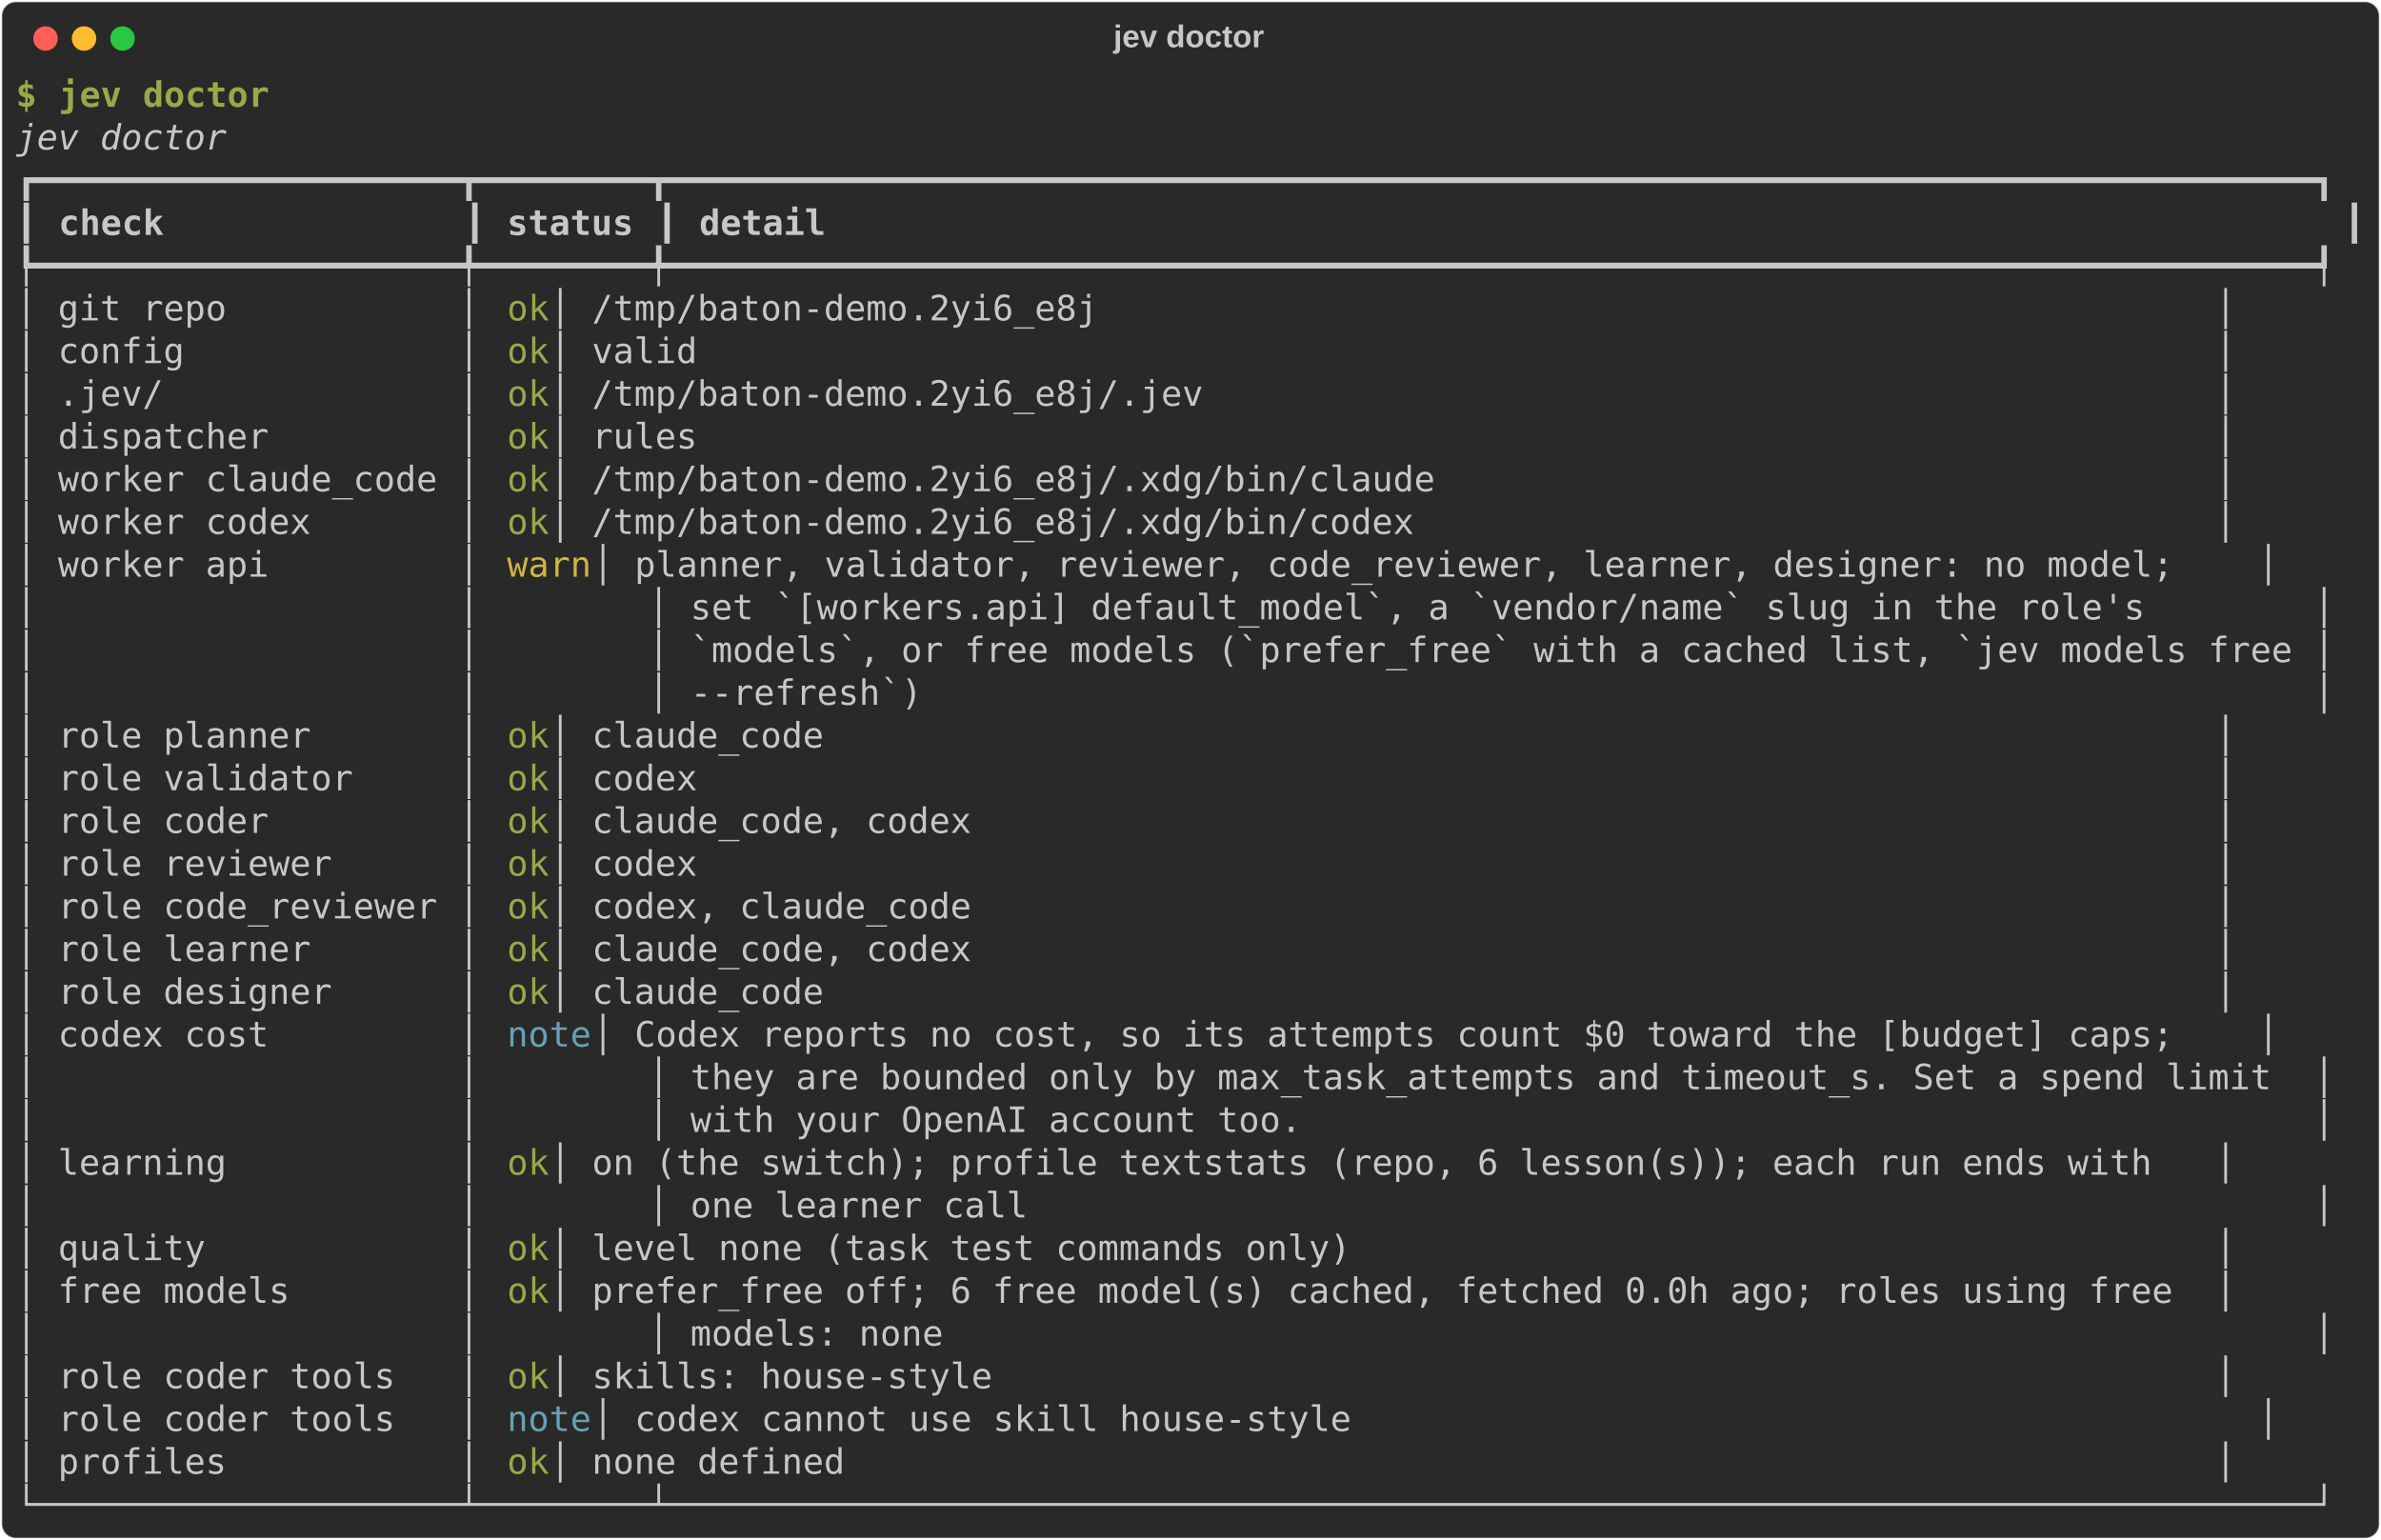
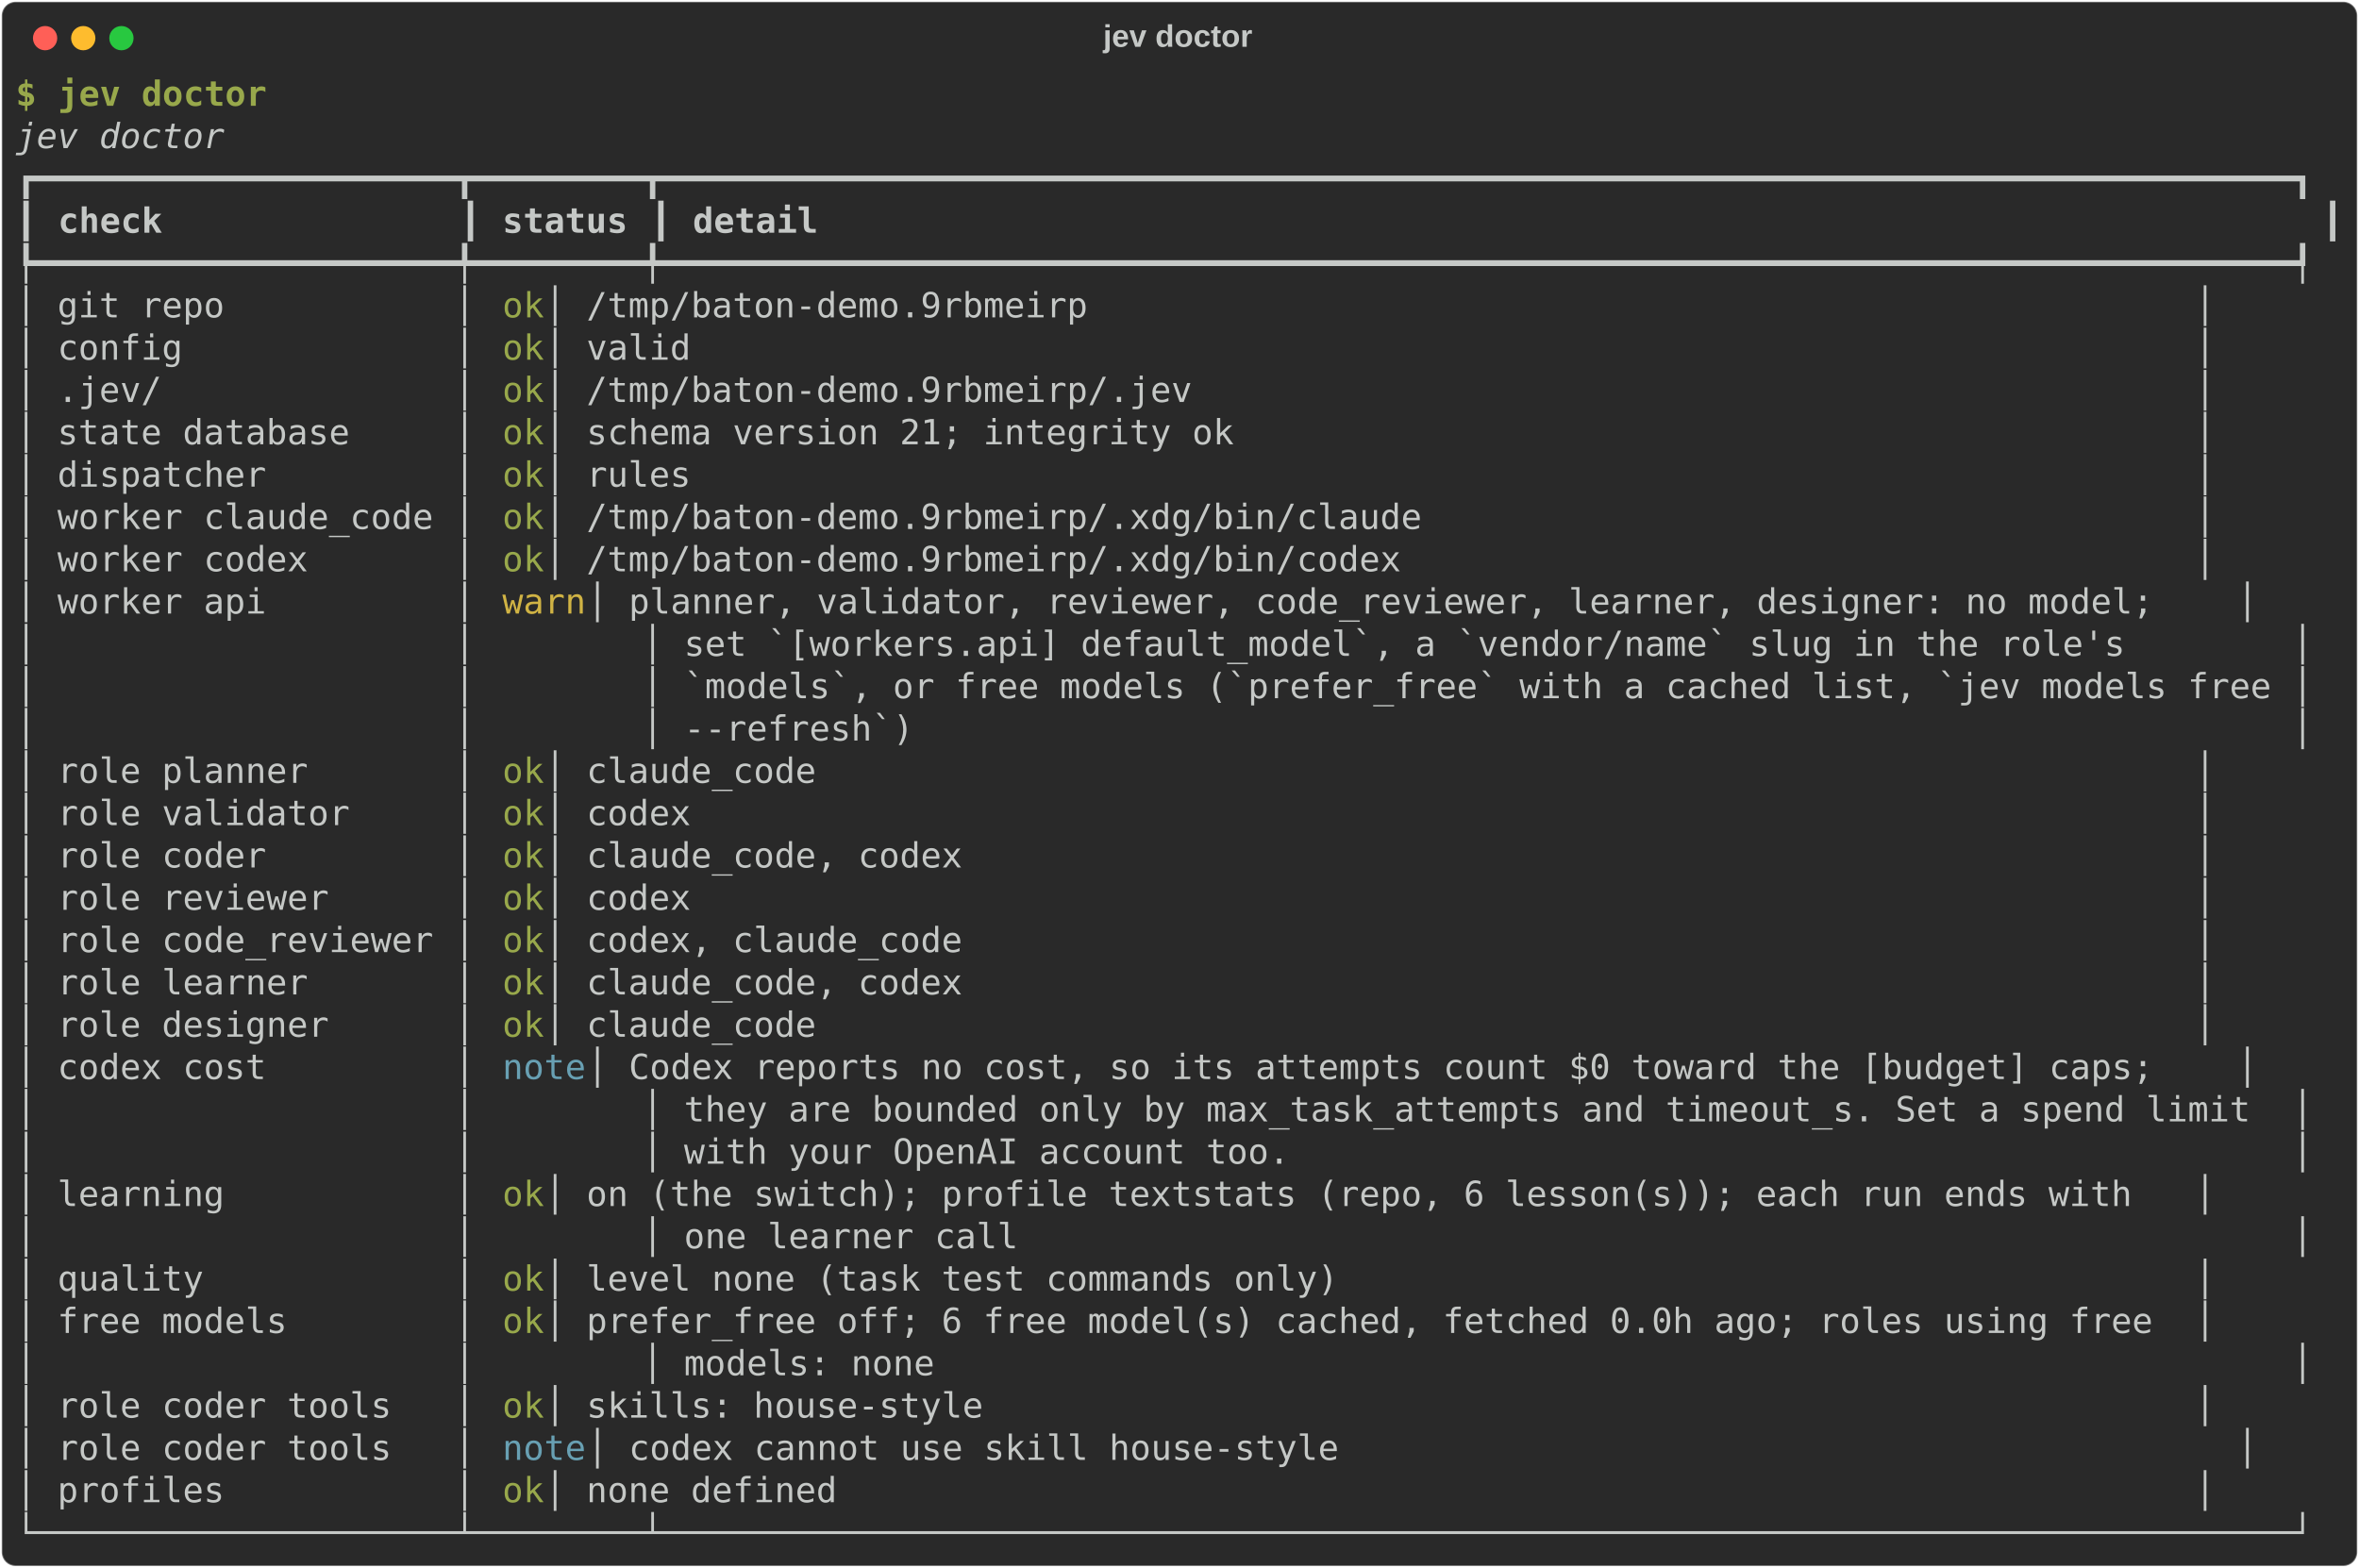
- <svg xmlns="http://www.w3.org/2000/svg" class="rich-terminal" viewBox="0 0 1360 879.6">
+ <svg xmlns="http://www.w3.org/2000/svg" class="rich-terminal" viewBox="0 0 1360 904.0">
  <style>

    @font-face {
        font-family: "Fira Code";
        src: local("FiraCode-Regular"),
                url("https://cdnjs.cloudflare.com/ajax/libs/firacode/6.2.0/woff2/FiraCode-Regular.woff2") format("woff2"),
                url("https://cdnjs.cloudflare.com/ajax/libs/firacode/6.2.0/woff/FiraCode-Regular.woff") format("woff");
        font-style: normal;
        font-weight: 400;
    }
    @font-face {
        font-family: "Fira Code";
        src: local("FiraCode-Bold"),
                url("https://cdnjs.cloudflare.com/ajax/libs/firacode/6.2.0/woff2/FiraCode-Bold.woff2") format("woff2"),
                url("https://cdnjs.cloudflare.com/ajax/libs/firacode/6.2.0/woff/FiraCode-Bold.woff") format("woff");
        font-style: bold;
        font-weight: 700;
    }

-     .terminal-2050257564-matrix {
+     .terminal-3809588152-matrix {
        font-family: Fira Code, monospace;
        font-size: 20px;
        line-height: 24.4px;
        font-variant-east-asian: full-width;
    }

-     .terminal-2050257564-title {
+     .terminal-3809588152-title {
        font-size: 18px;
        font-weight: bold;
        font-family: arial;
    }

-     .terminal-2050257564-r1 { fill: #98a84b;font-weight: bold }
- .terminal-2050257564-r2 { fill: #c5c8c6 }
- .terminal-2050257564-r3 { fill: #c5c8c6;font-style: italic; }
- .terminal-2050257564-r4 { fill: #c5c8c6;font-weight: bold }
- .terminal-2050257564-r5 { fill: #98a84b }
- .terminal-2050257564-r6 { fill: #d0b344 }
- .terminal-2050257564-r7 { fill: #68a0b3 }
+     .terminal-3809588152-r1 { fill: #98a84b;font-weight: bold }
+ .terminal-3809588152-r2 { fill: #c5c8c6 }
+ .terminal-3809588152-r3 { fill: #c5c8c6;font-style: italic; }
+ .terminal-3809588152-r4 { fill: #c5c8c6;font-weight: bold }
+ .terminal-3809588152-r5 { fill: #98a84b }
+ .terminal-3809588152-r6 { fill: #d0b344 }
+ .terminal-3809588152-r7 { fill: #68a0b3 }
    </style>
  <defs>
-     <clipPath id="terminal-2050257564-clip-terminal">
-       <rect x="0" y="0" width="1341.0" height="828.6" />
-     </clipPath>
-     <clipPath id="terminal-2050257564-line-0">
+     <clipPath id="terminal-3809588152-clip-terminal">
+       <rect x="0" y="0" width="1341.0" height="853.0" />
+     </clipPath>
+     <clipPath id="terminal-3809588152-line-0">
      <rect x="0" y="1.5" width="1342" height="24.65" />
    </clipPath>
-     <clipPath id="terminal-2050257564-line-1">
+     <clipPath id="terminal-3809588152-line-1">
      <rect x="0" y="25.9" width="1342" height="24.65" />
    </clipPath>
-     <clipPath id="terminal-2050257564-line-2">
+     <clipPath id="terminal-3809588152-line-2">
      <rect x="0" y="50.3" width="1342" height="24.65" />
    </clipPath>
-     <clipPath id="terminal-2050257564-line-3">
+     <clipPath id="terminal-3809588152-line-3">
      <rect x="0" y="74.7" width="1342" height="24.65" />
    </clipPath>
-     <clipPath id="terminal-2050257564-line-4">
+     <clipPath id="terminal-3809588152-line-4">
      <rect x="0" y="99.1" width="1342" height="24.65" />
    </clipPath>
-     <clipPath id="terminal-2050257564-line-5">
+     <clipPath id="terminal-3809588152-line-5">
      <rect x="0" y="123.5" width="1342" height="24.65" />
    </clipPath>
-     <clipPath id="terminal-2050257564-line-6">
+     <clipPath id="terminal-3809588152-line-6">
      <rect x="0" y="147.9" width="1342" height="24.65" />
    </clipPath>
-     <clipPath id="terminal-2050257564-line-7">
+     <clipPath id="terminal-3809588152-line-7">
      <rect x="0" y="172.3" width="1342" height="24.65" />
    </clipPath>
-     <clipPath id="terminal-2050257564-line-8">
+     <clipPath id="terminal-3809588152-line-8">
      <rect x="0" y="196.7" width="1342" height="24.65" />
    </clipPath>
-     <clipPath id="terminal-2050257564-line-9">
+     <clipPath id="terminal-3809588152-line-9">
      <rect x="0" y="221.1" width="1342" height="24.65" />
    </clipPath>
-     <clipPath id="terminal-2050257564-line-10">
+     <clipPath id="terminal-3809588152-line-10">
      <rect x="0" y="245.5" width="1342" height="24.65" />
    </clipPath>
-     <clipPath id="terminal-2050257564-line-11">
+     <clipPath id="terminal-3809588152-line-11">
      <rect x="0" y="269.9" width="1342" height="24.65" />
    </clipPath>
-     <clipPath id="terminal-2050257564-line-12">
+     <clipPath id="terminal-3809588152-line-12">
      <rect x="0" y="294.3" width="1342" height="24.65" />
    </clipPath>
-     <clipPath id="terminal-2050257564-line-13">
+     <clipPath id="terminal-3809588152-line-13">
      <rect x="0" y="318.7" width="1342" height="24.65" />
    </clipPath>
-     <clipPath id="terminal-2050257564-line-14">
+     <clipPath id="terminal-3809588152-line-14">
      <rect x="0" y="343.1" width="1342" height="24.65" />
    </clipPath>
-     <clipPath id="terminal-2050257564-line-15">
+     <clipPath id="terminal-3809588152-line-15">
      <rect x="0" y="367.5" width="1342" height="24.65" />
    </clipPath>
-     <clipPath id="terminal-2050257564-line-16">
+     <clipPath id="terminal-3809588152-line-16">
      <rect x="0" y="391.9" width="1342" height="24.65" />
    </clipPath>
-     <clipPath id="terminal-2050257564-line-17">
+     <clipPath id="terminal-3809588152-line-17">
      <rect x="0" y="416.3" width="1342" height="24.65" />
    </clipPath>
-     <clipPath id="terminal-2050257564-line-18">
+     <clipPath id="terminal-3809588152-line-18">
      <rect x="0" y="440.7" width="1342" height="24.65" />
    </clipPath>
-     <clipPath id="terminal-2050257564-line-19">
+     <clipPath id="terminal-3809588152-line-19">
      <rect x="0" y="465.1" width="1342" height="24.65" />
    </clipPath>
-     <clipPath id="terminal-2050257564-line-20">
+     <clipPath id="terminal-3809588152-line-20">
      <rect x="0" y="489.5" width="1342" height="24.65" />
    </clipPath>
-     <clipPath id="terminal-2050257564-line-21">
+     <clipPath id="terminal-3809588152-line-21">
      <rect x="0" y="513.9" width="1342" height="24.65" />
    </clipPath>
-     <clipPath id="terminal-2050257564-line-22">
+     <clipPath id="terminal-3809588152-line-22">
      <rect x="0" y="538.3" width="1342" height="24.65" />
    </clipPath>
-     <clipPath id="terminal-2050257564-line-23">
+     <clipPath id="terminal-3809588152-line-23">
      <rect x="0" y="562.7" width="1342" height="24.65" />
    </clipPath>
-     <clipPath id="terminal-2050257564-line-24">
+     <clipPath id="terminal-3809588152-line-24">
      <rect x="0" y="587.1" width="1342" height="24.65" />
    </clipPath>
-     <clipPath id="terminal-2050257564-line-25">
+     <clipPath id="terminal-3809588152-line-25">
      <rect x="0" y="611.5" width="1342" height="24.65" />
    </clipPath>
-     <clipPath id="terminal-2050257564-line-26">
+     <clipPath id="terminal-3809588152-line-26">
      <rect x="0" y="635.9" width="1342" height="24.65" />
    </clipPath>
-     <clipPath id="terminal-2050257564-line-27">
+     <clipPath id="terminal-3809588152-line-27">
      <rect x="0" y="660.3" width="1342" height="24.65" />
    </clipPath>
-     <clipPath id="terminal-2050257564-line-28">
+     <clipPath id="terminal-3809588152-line-28">
      <rect x="0" y="684.7" width="1342" height="24.65" />
    </clipPath>
-     <clipPath id="terminal-2050257564-line-29">
+     <clipPath id="terminal-3809588152-line-29">
      <rect x="0" y="709.1" width="1342" height="24.65" />
    </clipPath>
-     <clipPath id="terminal-2050257564-line-30">
+     <clipPath id="terminal-3809588152-line-30">
      <rect x="0" y="733.5" width="1342" height="24.65" />
    </clipPath>
-     <clipPath id="terminal-2050257564-line-31">
+     <clipPath id="terminal-3809588152-line-31">
      <rect x="0" y="757.9" width="1342" height="24.65" />
    </clipPath>
-     <clipPath id="terminal-2050257564-line-32">
+     <clipPath id="terminal-3809588152-line-32">
      <rect x="0" y="782.3" width="1342" height="24.65" />
    </clipPath>
+     <clipPath id="terminal-3809588152-line-33">
+       <rect x="0" y="806.7" width="1342" height="24.65" />
+     </clipPath>
  </defs>
-   <rect fill="#292929" stroke="rgba(255,255,255,0.35)" stroke-width="1" x="1" y="1" width="1358" height="877.6" rx="8" />
-   <text class="terminal-2050257564-title" fill="#c5c8c6" text-anchor="middle" x="679" y="27">jev doctor</text>
+   <rect fill="#292929" stroke="rgba(255,255,255,0.35)" stroke-width="1" x="1" y="1" width="1358" height="902" rx="8" />
+   <text class="terminal-3809588152-title" fill="#c5c8c6" text-anchor="middle" x="679" y="27">jev doctor</text>
  <g transform="translate(26,22)">
    <circle cx="0" cy="0" r="7" fill="#ff5f57" />
    <circle cx="22" cy="0" r="7" fill="#febc2e" />
    <circle cx="44" cy="0" r="7" fill="#28c840" />
  </g>
-   <g transform="translate(9, 41)" clip-path="url(#terminal-2050257564-clip-terminal)">
-     <g class="terminal-2050257564-matrix">
-       <text class="terminal-2050257564-r1" x="0" y="20" textLength="24.4" clip-path="url(#terminal-2050257564-line-0)">$ </text>
-       <text class="terminal-2050257564-r1" x="24.4" y="20" textLength="122" clip-path="url(#terminal-2050257564-line-0)">jev doctor</text>
-       <text class="terminal-2050257564-r2" x="1342" y="20" textLength="12.2" clip-path="url(#terminal-2050257564-line-0)">
- </text>
-       <text class="terminal-2050257564-r3" x="0" y="44.4" textLength="1342" clip-path="url(#terminal-2050257564-line-1)">                                                  jev doctor                                                  </text>
-       <text class="terminal-2050257564-r2" x="1342" y="44.4" textLength="12.2" clip-path="url(#terminal-2050257564-line-1)">
- </text>
-       <text class="terminal-2050257564-r2" x="0" y="68.8" textLength="1342" clip-path="url(#terminal-2050257564-line-2)">┏━━━━━━━━━━━━━━━━━━━━┳━━━━━━━━┳━━━━━━━━━━━━━━━━━━━━━━━━━━━━━━━━━━━━━━━━━━━━━━━━━━━━━━━━━━━━━━━━━━━━━━━━━━━━━━┓</text>
-       <text class="terminal-2050257564-r2" x="1342" y="68.8" textLength="12.2" clip-path="url(#terminal-2050257564-line-2)">
- </text>
-       <text class="terminal-2050257564-r2" x="0" y="93.2" textLength="12.2" clip-path="url(#terminal-2050257564-line-3)">┃</text>
-       <text class="terminal-2050257564-r4" x="24.4" y="93.2" textLength="219.6" clip-path="url(#terminal-2050257564-line-3)">check             </text>
-       <text class="terminal-2050257564-r2" x="256.2" y="93.2" textLength="12.2" clip-path="url(#terminal-2050257564-line-3)">┃</text>
-       <text class="terminal-2050257564-r4" x="280.6" y="93.2" textLength="73.2" clip-path="url(#terminal-2050257564-line-3)">status</text>
-       <text class="terminal-2050257564-r2" x="366" y="93.2" textLength="12.2" clip-path="url(#terminal-2050257564-line-3)">┃</text>
-       <text class="terminal-2050257564-r4" x="390.4" y="93.2" textLength="927.2" clip-path="url(#terminal-2050257564-line-3)">detail                                                                      </text>
-       <text class="terminal-2050257564-r2" x="1329.8" y="93.2" textLength="12.2" clip-path="url(#terminal-2050257564-line-3)">┃</text>
-       <text class="terminal-2050257564-r2" x="1342" y="93.2" textLength="12.2" clip-path="url(#terminal-2050257564-line-3)">
- </text>
-       <text class="terminal-2050257564-r2" x="0" y="117.6" textLength="1342" clip-path="url(#terminal-2050257564-line-4)">┡━━━━━━━━━━━━━━━━━━━━╇━━━━━━━━╇━━━━━━━━━━━━━━━━━━━━━━━━━━━━━━━━━━━━━━━━━━━━━━━━━━━━━━━━━━━━━━━━━━━━━━━━━━━━━━┩</text>
-       <text class="terminal-2050257564-r2" x="1342" y="117.6" textLength="12.2" clip-path="url(#terminal-2050257564-line-4)">
- </text>
-       <text class="terminal-2050257564-r2" x="0" y="142" textLength="280.6" clip-path="url(#terminal-2050257564-line-5)">│ git repo           │ </text>
-       <text class="terminal-2050257564-r5" x="280.6" y="142" textLength="24.4" clip-path="url(#terminal-2050257564-line-5)">ok</text>
-       <text class="terminal-2050257564-r2" x="305" y="142" textLength="1037" clip-path="url(#terminal-2050257564-line-5)">     │ /tmp/baton-demo.2yi6_e8j                                                     │</text>
-       <text class="terminal-2050257564-r2" x="1342" y="142" textLength="12.2" clip-path="url(#terminal-2050257564-line-5)">
- </text>
-       <text class="terminal-2050257564-r2" x="0" y="166.4" textLength="280.6" clip-path="url(#terminal-2050257564-line-6)">│ config             │ </text>
-       <text class="terminal-2050257564-r5" x="280.6" y="166.4" textLength="24.4" clip-path="url(#terminal-2050257564-line-6)">ok</text>
-       <text class="terminal-2050257564-r2" x="305" y="166.4" textLength="1037" clip-path="url(#terminal-2050257564-line-6)">     │ valid                                                                        │</text>
-       <text class="terminal-2050257564-r2" x="1342" y="166.4" textLength="12.2" clip-path="url(#terminal-2050257564-line-6)">
- </text>
-       <text class="terminal-2050257564-r2" x="0" y="190.8" textLength="280.6" clip-path="url(#terminal-2050257564-line-7)">│ .jev/              │ </text>
-       <text class="terminal-2050257564-r5" x="280.6" y="190.8" textLength="24.4" clip-path="url(#terminal-2050257564-line-7)">ok</text>
-       <text class="terminal-2050257564-r2" x="305" y="190.8" textLength="1037" clip-path="url(#terminal-2050257564-line-7)">     │ /tmp/baton-demo.2yi6_e8j/.jev                                                │</text>
-       <text class="terminal-2050257564-r2" x="1342" y="190.8" textLength="12.2" clip-path="url(#terminal-2050257564-line-7)">
- </text>
-       <text class="terminal-2050257564-r2" x="0" y="215.2" textLength="280.6" clip-path="url(#terminal-2050257564-line-8)">│ dispatcher         │ </text>
-       <text class="terminal-2050257564-r5" x="280.6" y="215.2" textLength="24.4" clip-path="url(#terminal-2050257564-line-8)">ok</text>
-       <text class="terminal-2050257564-r2" x="305" y="215.2" textLength="1037" clip-path="url(#terminal-2050257564-line-8)">     │ rules                                                                        │</text>
-       <text class="terminal-2050257564-r2" x="1342" y="215.2" textLength="12.2" clip-path="url(#terminal-2050257564-line-8)">
- </text>
-       <text class="terminal-2050257564-r2" x="0" y="239.6" textLength="280.6" clip-path="url(#terminal-2050257564-line-9)">│ worker claude_code │ </text>
-       <text class="terminal-2050257564-r5" x="280.6" y="239.6" textLength="24.4" clip-path="url(#terminal-2050257564-line-9)">ok</text>
-       <text class="terminal-2050257564-r2" x="305" y="239.6" textLength="1037" clip-path="url(#terminal-2050257564-line-9)">     │ /tmp/baton-demo.2yi6_e8j/.xdg/bin/claude                                     │</text>
-       <text class="terminal-2050257564-r2" x="1342" y="239.6" textLength="12.2" clip-path="url(#terminal-2050257564-line-9)">
- </text>
-       <text class="terminal-2050257564-r2" x="0" y="264" textLength="280.6" clip-path="url(#terminal-2050257564-line-10)">│ worker codex       │ </text>
-       <text class="terminal-2050257564-r5" x="280.6" y="264" textLength="24.4" clip-path="url(#terminal-2050257564-line-10)">ok</text>
-       <text class="terminal-2050257564-r2" x="305" y="264" textLength="1037" clip-path="url(#terminal-2050257564-line-10)">     │ /tmp/baton-demo.2yi6_e8j/.xdg/bin/codex                                      │</text>
-       <text class="terminal-2050257564-r2" x="1342" y="264" textLength="12.2" clip-path="url(#terminal-2050257564-line-10)">
- </text>
-       <text class="terminal-2050257564-r2" x="0" y="288.4" textLength="280.6" clip-path="url(#terminal-2050257564-line-11)">│ worker api         │ </text>
-       <text class="terminal-2050257564-r6" x="280.6" y="288.4" textLength="48.8" clip-path="url(#terminal-2050257564-line-11)">warn</text>
-       <text class="terminal-2050257564-r2" x="329.4" y="288.4" textLength="1012.6" clip-path="url(#terminal-2050257564-line-11)">   │ planner, validator, reviewer, code_reviewer, learner, designer: no model;    │</text>
-       <text class="terminal-2050257564-r2" x="1342" y="288.4" textLength="12.2" clip-path="url(#terminal-2050257564-line-11)">
- </text>
-       <text class="terminal-2050257564-r2" x="0" y="312.8" textLength="1342" clip-path="url(#terminal-2050257564-line-12)">│                    │        │ set `[workers.api] default_model`, a `vendor/name` slug in the role's        │</text>
-       <text class="terminal-2050257564-r2" x="1342" y="312.8" textLength="12.2" clip-path="url(#terminal-2050257564-line-12)">
- </text>
-       <text class="terminal-2050257564-r2" x="0" y="337.2" textLength="1342" clip-path="url(#terminal-2050257564-line-13)">│                    │        │ `models`, or free models (`prefer_free` with a cached list, `jev models free │</text>
-       <text class="terminal-2050257564-r2" x="1342" y="337.2" textLength="12.2" clip-path="url(#terminal-2050257564-line-13)">
- </text>
-       <text class="terminal-2050257564-r2" x="0" y="361.6" textLength="1342" clip-path="url(#terminal-2050257564-line-14)">│                    │        │ --refresh`)                                                                  │</text>
-       <text class="terminal-2050257564-r2" x="1342" y="361.6" textLength="12.2" clip-path="url(#terminal-2050257564-line-14)">
- </text>
-       <text class="terminal-2050257564-r2" x="0" y="386" textLength="280.6" clip-path="url(#terminal-2050257564-line-15)">│ role planner       │ </text>
-       <text class="terminal-2050257564-r5" x="280.6" y="386" textLength="24.4" clip-path="url(#terminal-2050257564-line-15)">ok</text>
-       <text class="terminal-2050257564-r2" x="305" y="386" textLength="1037" clip-path="url(#terminal-2050257564-line-15)">     │ claude_code                                                                  │</text>
-       <text class="terminal-2050257564-r2" x="1342" y="386" textLength="12.2" clip-path="url(#terminal-2050257564-line-15)">
- </text>
-       <text class="terminal-2050257564-r2" x="0" y="410.4" textLength="280.6" clip-path="url(#terminal-2050257564-line-16)">│ role validator     │ </text>
-       <text class="terminal-2050257564-r5" x="280.6" y="410.4" textLength="24.4" clip-path="url(#terminal-2050257564-line-16)">ok</text>
-       <text class="terminal-2050257564-r2" x="305" y="410.4" textLength="1037" clip-path="url(#terminal-2050257564-line-16)">     │ codex                                                                        │</text>
-       <text class="terminal-2050257564-r2" x="1342" y="410.4" textLength="12.2" clip-path="url(#terminal-2050257564-line-16)">
- </text>
-       <text class="terminal-2050257564-r2" x="0" y="434.8" textLength="280.6" clip-path="url(#terminal-2050257564-line-17)">│ role coder         │ </text>
-       <text class="terminal-2050257564-r5" x="280.6" y="434.8" textLength="24.4" clip-path="url(#terminal-2050257564-line-17)">ok</text>
-       <text class="terminal-2050257564-r2" x="305" y="434.8" textLength="1037" clip-path="url(#terminal-2050257564-line-17)">     │ claude_code, codex                                                           │</text>
-       <text class="terminal-2050257564-r2" x="1342" y="434.8" textLength="12.2" clip-path="url(#terminal-2050257564-line-17)">
- </text>
-       <text class="terminal-2050257564-r2" x="0" y="459.2" textLength="280.6" clip-path="url(#terminal-2050257564-line-18)">│ role reviewer      │ </text>
-       <text class="terminal-2050257564-r5" x="280.6" y="459.2" textLength="24.4" clip-path="url(#terminal-2050257564-line-18)">ok</text>
-       <text class="terminal-2050257564-r2" x="305" y="459.2" textLength="1037" clip-path="url(#terminal-2050257564-line-18)">     │ codex                                                                        │</text>
-       <text class="terminal-2050257564-r2" x="1342" y="459.2" textLength="12.2" clip-path="url(#terminal-2050257564-line-18)">
- </text>
-       <text class="terminal-2050257564-r2" x="0" y="483.6" textLength="280.6" clip-path="url(#terminal-2050257564-line-19)">│ role code_reviewer │ </text>
-       <text class="terminal-2050257564-r5" x="280.6" y="483.6" textLength="24.4" clip-path="url(#terminal-2050257564-line-19)">ok</text>
-       <text class="terminal-2050257564-r2" x="305" y="483.6" textLength="1037" clip-path="url(#terminal-2050257564-line-19)">     │ codex, claude_code                                                           │</text>
-       <text class="terminal-2050257564-r2" x="1342" y="483.6" textLength="12.2" clip-path="url(#terminal-2050257564-line-19)">
- </text>
-       <text class="terminal-2050257564-r2" x="0" y="508" textLength="280.6" clip-path="url(#terminal-2050257564-line-20)">│ role learner       │ </text>
-       <text class="terminal-2050257564-r5" x="280.6" y="508" textLength="24.4" clip-path="url(#terminal-2050257564-line-20)">ok</text>
-       <text class="terminal-2050257564-r2" x="305" y="508" textLength="1037" clip-path="url(#terminal-2050257564-line-20)">     │ claude_code, codex                                                           │</text>
-       <text class="terminal-2050257564-r2" x="1342" y="508" textLength="12.2" clip-path="url(#terminal-2050257564-line-20)">
- </text>
-       <text class="terminal-2050257564-r2" x="0" y="532.4" textLength="280.6" clip-path="url(#terminal-2050257564-line-21)">│ role designer      │ </text>
-       <text class="terminal-2050257564-r5" x="280.6" y="532.4" textLength="24.4" clip-path="url(#terminal-2050257564-line-21)">ok</text>
-       <text class="terminal-2050257564-r2" x="305" y="532.4" textLength="1037" clip-path="url(#terminal-2050257564-line-21)">     │ claude_code                                                                  │</text>
-       <text class="terminal-2050257564-r2" x="1342" y="532.4" textLength="12.2" clip-path="url(#terminal-2050257564-line-21)">
- </text>
-       <text class="terminal-2050257564-r2" x="0" y="556.8" textLength="280.6" clip-path="url(#terminal-2050257564-line-22)">│ codex cost         │ </text>
-       <text class="terminal-2050257564-r7" x="280.6" y="556.8" textLength="48.8" clip-path="url(#terminal-2050257564-line-22)">note</text>
-       <text class="terminal-2050257564-r2" x="329.4" y="556.8" textLength="1012.6" clip-path="url(#terminal-2050257564-line-22)">   │ Codex reports no cost, so its attempts count $0 toward the [budget] caps;    │</text>
-       <text class="terminal-2050257564-r2" x="1342" y="556.8" textLength="12.2" clip-path="url(#terminal-2050257564-line-22)">
- </text>
-       <text class="terminal-2050257564-r2" x="0" y="581.2" textLength="1342" clip-path="url(#terminal-2050257564-line-23)">│                    │        │ they are bounded only by max_task_attempts and timeout_s. Set a spend limit  │</text>
-       <text class="terminal-2050257564-r2" x="1342" y="581.2" textLength="12.2" clip-path="url(#terminal-2050257564-line-23)">
- </text>
-       <text class="terminal-2050257564-r2" x="0" y="605.6" textLength="1342" clip-path="url(#terminal-2050257564-line-24)">│                    │        │ with your OpenAI account too.                                                │</text>
-       <text class="terminal-2050257564-r2" x="1342" y="605.6" textLength="12.2" clip-path="url(#terminal-2050257564-line-24)">
- </text>
-       <text class="terminal-2050257564-r2" x="0" y="630" textLength="280.6" clip-path="url(#terminal-2050257564-line-25)">│ learning           │ </text>
-       <text class="terminal-2050257564-r5" x="280.6" y="630" textLength="24.4" clip-path="url(#terminal-2050257564-line-25)">ok</text>
-       <text class="terminal-2050257564-r2" x="305" y="630" textLength="1037" clip-path="url(#terminal-2050257564-line-25)">     │ on (the switch); profile textstats (repo, 6 lesson(s)); each run ends with   │</text>
-       <text class="terminal-2050257564-r2" x="1342" y="630" textLength="12.2" clip-path="url(#terminal-2050257564-line-25)">
- </text>
-       <text class="terminal-2050257564-r2" x="0" y="654.4" textLength="1342" clip-path="url(#terminal-2050257564-line-26)">│                    │        │ one learner call                                                             │</text>
-       <text class="terminal-2050257564-r2" x="1342" y="654.4" textLength="12.2" clip-path="url(#terminal-2050257564-line-26)">
- </text>
-       <text class="terminal-2050257564-r2" x="0" y="678.8" textLength="280.6" clip-path="url(#terminal-2050257564-line-27)">│ quality            │ </text>
-       <text class="terminal-2050257564-r5" x="280.6" y="678.8" textLength="24.4" clip-path="url(#terminal-2050257564-line-27)">ok</text>
-       <text class="terminal-2050257564-r2" x="305" y="678.8" textLength="1037" clip-path="url(#terminal-2050257564-line-27)">     │ level none (task test commands only)                                         │</text>
-       <text class="terminal-2050257564-r2" x="1342" y="678.8" textLength="12.2" clip-path="url(#terminal-2050257564-line-27)">
- </text>
-       <text class="terminal-2050257564-r2" x="0" y="703.2" textLength="280.6" clip-path="url(#terminal-2050257564-line-28)">│ free models        │ </text>
-       <text class="terminal-2050257564-r5" x="280.6" y="703.2" textLength="24.4" clip-path="url(#terminal-2050257564-line-28)">ok</text>
-       <text class="terminal-2050257564-r2" x="305" y="703.2" textLength="1037" clip-path="url(#terminal-2050257564-line-28)">     │ prefer_free off; 6 free model(s) cached, fetched 0.0h ago; roles using free  │</text>
-       <text class="terminal-2050257564-r2" x="1342" y="703.2" textLength="12.2" clip-path="url(#terminal-2050257564-line-28)">
- </text>
-       <text class="terminal-2050257564-r2" x="0" y="727.6" textLength="1342" clip-path="url(#terminal-2050257564-line-29)">│                    │        │ models: none                                                                 │</text>
-       <text class="terminal-2050257564-r2" x="1342" y="727.6" textLength="12.2" clip-path="url(#terminal-2050257564-line-29)">
- </text>
-       <text class="terminal-2050257564-r2" x="0" y="752" textLength="280.6" clip-path="url(#terminal-2050257564-line-30)">│ role coder tools   │ </text>
-       <text class="terminal-2050257564-r5" x="280.6" y="752" textLength="24.4" clip-path="url(#terminal-2050257564-line-30)">ok</text>
-       <text class="terminal-2050257564-r2" x="305" y="752" textLength="1037" clip-path="url(#terminal-2050257564-line-30)">     │ skills: house-style                                                          │</text>
-       <text class="terminal-2050257564-r2" x="1342" y="752" textLength="12.2" clip-path="url(#terminal-2050257564-line-30)">
- </text>
-       <text class="terminal-2050257564-r2" x="0" y="776.4" textLength="280.6" clip-path="url(#terminal-2050257564-line-31)">│ role coder tools   │ </text>
-       <text class="terminal-2050257564-r7" x="280.6" y="776.4" textLength="48.8" clip-path="url(#terminal-2050257564-line-31)">note</text>
-       <text class="terminal-2050257564-r2" x="329.4" y="776.4" textLength="1012.6" clip-path="url(#terminal-2050257564-line-31)">   │ codex cannot use skill house-style                                           │</text>
-       <text class="terminal-2050257564-r2" x="1342" y="776.4" textLength="12.2" clip-path="url(#terminal-2050257564-line-31)">
- </text>
-       <text class="terminal-2050257564-r2" x="0" y="800.8" textLength="280.6" clip-path="url(#terminal-2050257564-line-32)">│ profiles           │ </text>
-       <text class="terminal-2050257564-r5" x="280.6" y="800.8" textLength="24.4" clip-path="url(#terminal-2050257564-line-32)">ok</text>
-       <text class="terminal-2050257564-r2" x="305" y="800.8" textLength="1037" clip-path="url(#terminal-2050257564-line-32)">     │ none defined                                                                 │</text>
-       <text class="terminal-2050257564-r2" x="1342" y="800.8" textLength="12.2" clip-path="url(#terminal-2050257564-line-32)">
- </text>
-       <text class="terminal-2050257564-r2" x="0" y="825.2" textLength="1342" clip-path="url(#terminal-2050257564-line-33)">└────────────────────┴────────┴──────────────────────────────────────────────────────────────────────────────┘</text>
-       <text class="terminal-2050257564-r2" x="1342" y="825.2" textLength="12.2" clip-path="url(#terminal-2050257564-line-33)">
+   <g transform="translate(9, 41)" clip-path="url(#terminal-3809588152-clip-terminal)">
+     <g class="terminal-3809588152-matrix">
+       <text class="terminal-3809588152-r1" x="0" y="20" textLength="24.4" clip-path="url(#terminal-3809588152-line-0)">$ </text>
+       <text class="terminal-3809588152-r1" x="24.4" y="20" textLength="122" clip-path="url(#terminal-3809588152-line-0)">jev doctor</text>
+       <text class="terminal-3809588152-r2" x="1342" y="20" textLength="12.2" clip-path="url(#terminal-3809588152-line-0)">
+ </text>
+       <text class="terminal-3809588152-r3" x="0" y="44.4" textLength="1342" clip-path="url(#terminal-3809588152-line-1)">                                                  jev doctor                                                  </text>
+       <text class="terminal-3809588152-r2" x="1342" y="44.4" textLength="12.2" clip-path="url(#terminal-3809588152-line-1)">
+ </text>
+       <text class="terminal-3809588152-r2" x="0" y="68.8" textLength="1342" clip-path="url(#terminal-3809588152-line-2)">┏━━━━━━━━━━━━━━━━━━━━┳━━━━━━━━┳━━━━━━━━━━━━━━━━━━━━━━━━━━━━━━━━━━━━━━━━━━━━━━━━━━━━━━━━━━━━━━━━━━━━━━━━━━━━━━┓</text>
+       <text class="terminal-3809588152-r2" x="1342" y="68.8" textLength="12.2" clip-path="url(#terminal-3809588152-line-2)">
+ </text>
+       <text class="terminal-3809588152-r2" x="0" y="93.2" textLength="12.2" clip-path="url(#terminal-3809588152-line-3)">┃</text>
+       <text class="terminal-3809588152-r4" x="24.4" y="93.2" textLength="219.6" clip-path="url(#terminal-3809588152-line-3)">check             </text>
+       <text class="terminal-3809588152-r2" x="256.2" y="93.2" textLength="12.2" clip-path="url(#terminal-3809588152-line-3)">┃</text>
+       <text class="terminal-3809588152-r4" x="280.6" y="93.2" textLength="73.2" clip-path="url(#terminal-3809588152-line-3)">status</text>
+       <text class="terminal-3809588152-r2" x="366" y="93.2" textLength="12.2" clip-path="url(#terminal-3809588152-line-3)">┃</text>
+       <text class="terminal-3809588152-r4" x="390.4" y="93.2" textLength="927.2" clip-path="url(#terminal-3809588152-line-3)">detail                                                                      </text>
+       <text class="terminal-3809588152-r2" x="1329.8" y="93.2" textLength="12.2" clip-path="url(#terminal-3809588152-line-3)">┃</text>
+       <text class="terminal-3809588152-r2" x="1342" y="93.2" textLength="12.2" clip-path="url(#terminal-3809588152-line-3)">
+ </text>
+       <text class="terminal-3809588152-r2" x="0" y="117.6" textLength="1342" clip-path="url(#terminal-3809588152-line-4)">┡━━━━━━━━━━━━━━━━━━━━╇━━━━━━━━╇━━━━━━━━━━━━━━━━━━━━━━━━━━━━━━━━━━━━━━━━━━━━━━━━━━━━━━━━━━━━━━━━━━━━━━━━━━━━━━┩</text>
+       <text class="terminal-3809588152-r2" x="1342" y="117.6" textLength="12.2" clip-path="url(#terminal-3809588152-line-4)">
+ </text>
+       <text class="terminal-3809588152-r2" x="0" y="142" textLength="280.6" clip-path="url(#terminal-3809588152-line-5)">│ git repo           │ </text>
+       <text class="terminal-3809588152-r5" x="280.6" y="142" textLength="24.4" clip-path="url(#terminal-3809588152-line-5)">ok</text>
+       <text class="terminal-3809588152-r2" x="305" y="142" textLength="1037" clip-path="url(#terminal-3809588152-line-5)">     │ /tmp/baton-demo.9rbmeirp                                                     │</text>
+       <text class="terminal-3809588152-r2" x="1342" y="142" textLength="12.2" clip-path="url(#terminal-3809588152-line-5)">
+ </text>
+       <text class="terminal-3809588152-r2" x="0" y="166.4" textLength="280.6" clip-path="url(#terminal-3809588152-line-6)">│ config             │ </text>
+       <text class="terminal-3809588152-r5" x="280.6" y="166.4" textLength="24.4" clip-path="url(#terminal-3809588152-line-6)">ok</text>
+       <text class="terminal-3809588152-r2" x="305" y="166.4" textLength="1037" clip-path="url(#terminal-3809588152-line-6)">     │ valid                                                                        │</text>
+       <text class="terminal-3809588152-r2" x="1342" y="166.4" textLength="12.2" clip-path="url(#terminal-3809588152-line-6)">
+ </text>
+       <text class="terminal-3809588152-r2" x="0" y="190.8" textLength="280.6" clip-path="url(#terminal-3809588152-line-7)">│ .jev/              │ </text>
+       <text class="terminal-3809588152-r5" x="280.6" y="190.8" textLength="24.4" clip-path="url(#terminal-3809588152-line-7)">ok</text>
+       <text class="terminal-3809588152-r2" x="305" y="190.8" textLength="1037" clip-path="url(#terminal-3809588152-line-7)">     │ /tmp/baton-demo.9rbmeirp/.jev                                                │</text>
+       <text class="terminal-3809588152-r2" x="1342" y="190.8" textLength="12.2" clip-path="url(#terminal-3809588152-line-7)">
+ </text>
+       <text class="terminal-3809588152-r2" x="0" y="215.2" textLength="280.6" clip-path="url(#terminal-3809588152-line-8)">│ state database     │ </text>
+       <text class="terminal-3809588152-r5" x="280.6" y="215.2" textLength="24.4" clip-path="url(#terminal-3809588152-line-8)">ok</text>
+       <text class="terminal-3809588152-r2" x="305" y="215.2" textLength="1037" clip-path="url(#terminal-3809588152-line-8)">     │ schema version 21; integrity ok                                              │</text>
+       <text class="terminal-3809588152-r2" x="1342" y="215.2" textLength="12.2" clip-path="url(#terminal-3809588152-line-8)">
+ </text>
+       <text class="terminal-3809588152-r2" x="0" y="239.6" textLength="280.6" clip-path="url(#terminal-3809588152-line-9)">│ dispatcher         │ </text>
+       <text class="terminal-3809588152-r5" x="280.6" y="239.6" textLength="24.4" clip-path="url(#terminal-3809588152-line-9)">ok</text>
+       <text class="terminal-3809588152-r2" x="305" y="239.6" textLength="1037" clip-path="url(#terminal-3809588152-line-9)">     │ rules                                                                        │</text>
+       <text class="terminal-3809588152-r2" x="1342" y="239.6" textLength="12.2" clip-path="url(#terminal-3809588152-line-9)">
+ </text>
+       <text class="terminal-3809588152-r2" x="0" y="264" textLength="280.6" clip-path="url(#terminal-3809588152-line-10)">│ worker claude_code │ </text>
+       <text class="terminal-3809588152-r5" x="280.6" y="264" textLength="24.4" clip-path="url(#terminal-3809588152-line-10)">ok</text>
+       <text class="terminal-3809588152-r2" x="305" y="264" textLength="1037" clip-path="url(#terminal-3809588152-line-10)">     │ /tmp/baton-demo.9rbmeirp/.xdg/bin/claude                                     │</text>
+       <text class="terminal-3809588152-r2" x="1342" y="264" textLength="12.2" clip-path="url(#terminal-3809588152-line-10)">
+ </text>
+       <text class="terminal-3809588152-r2" x="0" y="288.4" textLength="280.6" clip-path="url(#terminal-3809588152-line-11)">│ worker codex       │ </text>
+       <text class="terminal-3809588152-r5" x="280.6" y="288.4" textLength="24.4" clip-path="url(#terminal-3809588152-line-11)">ok</text>
+       <text class="terminal-3809588152-r2" x="305" y="288.4" textLength="1037" clip-path="url(#terminal-3809588152-line-11)">     │ /tmp/baton-demo.9rbmeirp/.xdg/bin/codex                                      │</text>
+       <text class="terminal-3809588152-r2" x="1342" y="288.4" textLength="12.2" clip-path="url(#terminal-3809588152-line-11)">
+ </text>
+       <text class="terminal-3809588152-r2" x="0" y="312.8" textLength="280.6" clip-path="url(#terminal-3809588152-line-12)">│ worker api         │ </text>
+       <text class="terminal-3809588152-r6" x="280.6" y="312.8" textLength="48.8" clip-path="url(#terminal-3809588152-line-12)">warn</text>
+       <text class="terminal-3809588152-r2" x="329.4" y="312.8" textLength="1012.6" clip-path="url(#terminal-3809588152-line-12)">   │ planner, validator, reviewer, code_reviewer, learner, designer: no model;    │</text>
+       <text class="terminal-3809588152-r2" x="1342" y="312.8" textLength="12.2" clip-path="url(#terminal-3809588152-line-12)">
+ </text>
+       <text class="terminal-3809588152-r2" x="0" y="337.2" textLength="1342" clip-path="url(#terminal-3809588152-line-13)">│                    │        │ set `[workers.api] default_model`, a `vendor/name` slug in the role's        │</text>
+       <text class="terminal-3809588152-r2" x="1342" y="337.2" textLength="12.2" clip-path="url(#terminal-3809588152-line-13)">
+ </text>
+       <text class="terminal-3809588152-r2" x="0" y="361.6" textLength="1342" clip-path="url(#terminal-3809588152-line-14)">│                    │        │ `models`, or free models (`prefer_free` with a cached list, `jev models free │</text>
+       <text class="terminal-3809588152-r2" x="1342" y="361.6" textLength="12.2" clip-path="url(#terminal-3809588152-line-14)">
+ </text>
+       <text class="terminal-3809588152-r2" x="0" y="386" textLength="1342" clip-path="url(#terminal-3809588152-line-15)">│                    │        │ --refresh`)                                                                  │</text>
+       <text class="terminal-3809588152-r2" x="1342" y="386" textLength="12.2" clip-path="url(#terminal-3809588152-line-15)">
+ </text>
+       <text class="terminal-3809588152-r2" x="0" y="410.4" textLength="280.6" clip-path="url(#terminal-3809588152-line-16)">│ role planner       │ </text>
+       <text class="terminal-3809588152-r5" x="280.6" y="410.4" textLength="24.4" clip-path="url(#terminal-3809588152-line-16)">ok</text>
+       <text class="terminal-3809588152-r2" x="305" y="410.4" textLength="1037" clip-path="url(#terminal-3809588152-line-16)">     │ claude_code                                                                  │</text>
+       <text class="terminal-3809588152-r2" x="1342" y="410.4" textLength="12.2" clip-path="url(#terminal-3809588152-line-16)">
+ </text>
+       <text class="terminal-3809588152-r2" x="0" y="434.8" textLength="280.6" clip-path="url(#terminal-3809588152-line-17)">│ role validator     │ </text>
+       <text class="terminal-3809588152-r5" x="280.6" y="434.8" textLength="24.4" clip-path="url(#terminal-3809588152-line-17)">ok</text>
+       <text class="terminal-3809588152-r2" x="305" y="434.8" textLength="1037" clip-path="url(#terminal-3809588152-line-17)">     │ codex                                                                        │</text>
+       <text class="terminal-3809588152-r2" x="1342" y="434.8" textLength="12.2" clip-path="url(#terminal-3809588152-line-17)">
+ </text>
+       <text class="terminal-3809588152-r2" x="0" y="459.2" textLength="280.6" clip-path="url(#terminal-3809588152-line-18)">│ role coder         │ </text>
+       <text class="terminal-3809588152-r5" x="280.6" y="459.2" textLength="24.4" clip-path="url(#terminal-3809588152-line-18)">ok</text>
+       <text class="terminal-3809588152-r2" x="305" y="459.2" textLength="1037" clip-path="url(#terminal-3809588152-line-18)">     │ claude_code, codex                                                           │</text>
+       <text class="terminal-3809588152-r2" x="1342" y="459.2" textLength="12.2" clip-path="url(#terminal-3809588152-line-18)">
+ </text>
+       <text class="terminal-3809588152-r2" x="0" y="483.6" textLength="280.6" clip-path="url(#terminal-3809588152-line-19)">│ role reviewer      │ </text>
+       <text class="terminal-3809588152-r5" x="280.6" y="483.6" textLength="24.4" clip-path="url(#terminal-3809588152-line-19)">ok</text>
+       <text class="terminal-3809588152-r2" x="305" y="483.6" textLength="1037" clip-path="url(#terminal-3809588152-line-19)">     │ codex                                                                        │</text>
+       <text class="terminal-3809588152-r2" x="1342" y="483.6" textLength="12.2" clip-path="url(#terminal-3809588152-line-19)">
+ </text>
+       <text class="terminal-3809588152-r2" x="0" y="508" textLength="280.6" clip-path="url(#terminal-3809588152-line-20)">│ role code_reviewer │ </text>
+       <text class="terminal-3809588152-r5" x="280.6" y="508" textLength="24.4" clip-path="url(#terminal-3809588152-line-20)">ok</text>
+       <text class="terminal-3809588152-r2" x="305" y="508" textLength="1037" clip-path="url(#terminal-3809588152-line-20)">     │ codex, claude_code                                                           │</text>
+       <text class="terminal-3809588152-r2" x="1342" y="508" textLength="12.2" clip-path="url(#terminal-3809588152-line-20)">
+ </text>
+       <text class="terminal-3809588152-r2" x="0" y="532.4" textLength="280.6" clip-path="url(#terminal-3809588152-line-21)">│ role learner       │ </text>
+       <text class="terminal-3809588152-r5" x="280.6" y="532.4" textLength="24.4" clip-path="url(#terminal-3809588152-line-21)">ok</text>
+       <text class="terminal-3809588152-r2" x="305" y="532.4" textLength="1037" clip-path="url(#terminal-3809588152-line-21)">     │ claude_code, codex                                                           │</text>
+       <text class="terminal-3809588152-r2" x="1342" y="532.4" textLength="12.2" clip-path="url(#terminal-3809588152-line-21)">
+ </text>
+       <text class="terminal-3809588152-r2" x="0" y="556.8" textLength="280.6" clip-path="url(#terminal-3809588152-line-22)">│ role designer      │ </text>
+       <text class="terminal-3809588152-r5" x="280.6" y="556.8" textLength="24.4" clip-path="url(#terminal-3809588152-line-22)">ok</text>
+       <text class="terminal-3809588152-r2" x="305" y="556.8" textLength="1037" clip-path="url(#terminal-3809588152-line-22)">     │ claude_code                                                                  │</text>
+       <text class="terminal-3809588152-r2" x="1342" y="556.8" textLength="12.2" clip-path="url(#terminal-3809588152-line-22)">
+ </text>
+       <text class="terminal-3809588152-r2" x="0" y="581.2" textLength="280.6" clip-path="url(#terminal-3809588152-line-23)">│ codex cost         │ </text>
+       <text class="terminal-3809588152-r7" x="280.6" y="581.2" textLength="48.8" clip-path="url(#terminal-3809588152-line-23)">note</text>
+       <text class="terminal-3809588152-r2" x="329.4" y="581.2" textLength="1012.6" clip-path="url(#terminal-3809588152-line-23)">   │ Codex reports no cost, so its attempts count $0 toward the [budget] caps;    │</text>
+       <text class="terminal-3809588152-r2" x="1342" y="581.2" textLength="12.2" clip-path="url(#terminal-3809588152-line-23)">
+ </text>
+       <text class="terminal-3809588152-r2" x="0" y="605.6" textLength="1342" clip-path="url(#terminal-3809588152-line-24)">│                    │        │ they are bounded only by max_task_attempts and timeout_s. Set a spend limit  │</text>
+       <text class="terminal-3809588152-r2" x="1342" y="605.6" textLength="12.2" clip-path="url(#terminal-3809588152-line-24)">
+ </text>
+       <text class="terminal-3809588152-r2" x="0" y="630" textLength="1342" clip-path="url(#terminal-3809588152-line-25)">│                    │        │ with your OpenAI account too.                                                │</text>
+       <text class="terminal-3809588152-r2" x="1342" y="630" textLength="12.2" clip-path="url(#terminal-3809588152-line-25)">
+ </text>
+       <text class="terminal-3809588152-r2" x="0" y="654.4" textLength="280.6" clip-path="url(#terminal-3809588152-line-26)">│ learning           │ </text>
+       <text class="terminal-3809588152-r5" x="280.6" y="654.4" textLength="24.4" clip-path="url(#terminal-3809588152-line-26)">ok</text>
+       <text class="terminal-3809588152-r2" x="305" y="654.4" textLength="1037" clip-path="url(#terminal-3809588152-line-26)">     │ on (the switch); profile textstats (repo, 6 lesson(s)); each run ends with   │</text>
+       <text class="terminal-3809588152-r2" x="1342" y="654.4" textLength="12.2" clip-path="url(#terminal-3809588152-line-26)">
+ </text>
+       <text class="terminal-3809588152-r2" x="0" y="678.8" textLength="1342" clip-path="url(#terminal-3809588152-line-27)">│                    │        │ one learner call                                                             │</text>
+       <text class="terminal-3809588152-r2" x="1342" y="678.8" textLength="12.2" clip-path="url(#terminal-3809588152-line-27)">
+ </text>
+       <text class="terminal-3809588152-r2" x="0" y="703.2" textLength="280.6" clip-path="url(#terminal-3809588152-line-28)">│ quality            │ </text>
+       <text class="terminal-3809588152-r5" x="280.6" y="703.2" textLength="24.4" clip-path="url(#terminal-3809588152-line-28)">ok</text>
+       <text class="terminal-3809588152-r2" x="305" y="703.2" textLength="1037" clip-path="url(#terminal-3809588152-line-28)">     │ level none (task test commands only)                                         │</text>
+       <text class="terminal-3809588152-r2" x="1342" y="703.2" textLength="12.2" clip-path="url(#terminal-3809588152-line-28)">
+ </text>
+       <text class="terminal-3809588152-r2" x="0" y="727.6" textLength="280.6" clip-path="url(#terminal-3809588152-line-29)">│ free models        │ </text>
+       <text class="terminal-3809588152-r5" x="280.6" y="727.6" textLength="24.4" clip-path="url(#terminal-3809588152-line-29)">ok</text>
+       <text class="terminal-3809588152-r2" x="305" y="727.6" textLength="1037" clip-path="url(#terminal-3809588152-line-29)">     │ prefer_free off; 6 free model(s) cached, fetched 0.0h ago; roles using free  │</text>
+       <text class="terminal-3809588152-r2" x="1342" y="727.6" textLength="12.2" clip-path="url(#terminal-3809588152-line-29)">
+ </text>
+       <text class="terminal-3809588152-r2" x="0" y="752" textLength="1342" clip-path="url(#terminal-3809588152-line-30)">│                    │        │ models: none                                                                 │</text>
+       <text class="terminal-3809588152-r2" x="1342" y="752" textLength="12.2" clip-path="url(#terminal-3809588152-line-30)">
+ </text>
+       <text class="terminal-3809588152-r2" x="0" y="776.4" textLength="280.6" clip-path="url(#terminal-3809588152-line-31)">│ role coder tools   │ </text>
+       <text class="terminal-3809588152-r5" x="280.6" y="776.4" textLength="24.4" clip-path="url(#terminal-3809588152-line-31)">ok</text>
+       <text class="terminal-3809588152-r2" x="305" y="776.4" textLength="1037" clip-path="url(#terminal-3809588152-line-31)">     │ skills: house-style                                                          │</text>
+       <text class="terminal-3809588152-r2" x="1342" y="776.4" textLength="12.2" clip-path="url(#terminal-3809588152-line-31)">
+ </text>
+       <text class="terminal-3809588152-r2" x="0" y="800.8" textLength="280.6" clip-path="url(#terminal-3809588152-line-32)">│ role coder tools   │ </text>
+       <text class="terminal-3809588152-r7" x="280.6" y="800.8" textLength="48.8" clip-path="url(#terminal-3809588152-line-32)">note</text>
+       <text class="terminal-3809588152-r2" x="329.4" y="800.8" textLength="1012.6" clip-path="url(#terminal-3809588152-line-32)">   │ codex cannot use skill house-style                                           │</text>
+       <text class="terminal-3809588152-r2" x="1342" y="800.8" textLength="12.2" clip-path="url(#terminal-3809588152-line-32)">
+ </text>
+       <text class="terminal-3809588152-r2" x="0" y="825.2" textLength="280.6" clip-path="url(#terminal-3809588152-line-33)">│ profiles           │ </text>
+       <text class="terminal-3809588152-r5" x="280.6" y="825.2" textLength="24.4" clip-path="url(#terminal-3809588152-line-33)">ok</text>
+       <text class="terminal-3809588152-r2" x="305" y="825.2" textLength="1037" clip-path="url(#terminal-3809588152-line-33)">     │ none defined                                                                 │</text>
+       <text class="terminal-3809588152-r2" x="1342" y="825.2" textLength="12.2" clip-path="url(#terminal-3809588152-line-33)">
+ </text>
+       <text class="terminal-3809588152-r2" x="0" y="849.6" textLength="1342" clip-path="url(#terminal-3809588152-line-34)">└────────────────────┴────────┴──────────────────────────────────────────────────────────────────────────────┘</text>
+       <text class="terminal-3809588152-r2" x="1342" y="849.6" textLength="12.2" clip-path="url(#terminal-3809588152-line-34)">
</text>
    </g>
  </g>
</svg>
